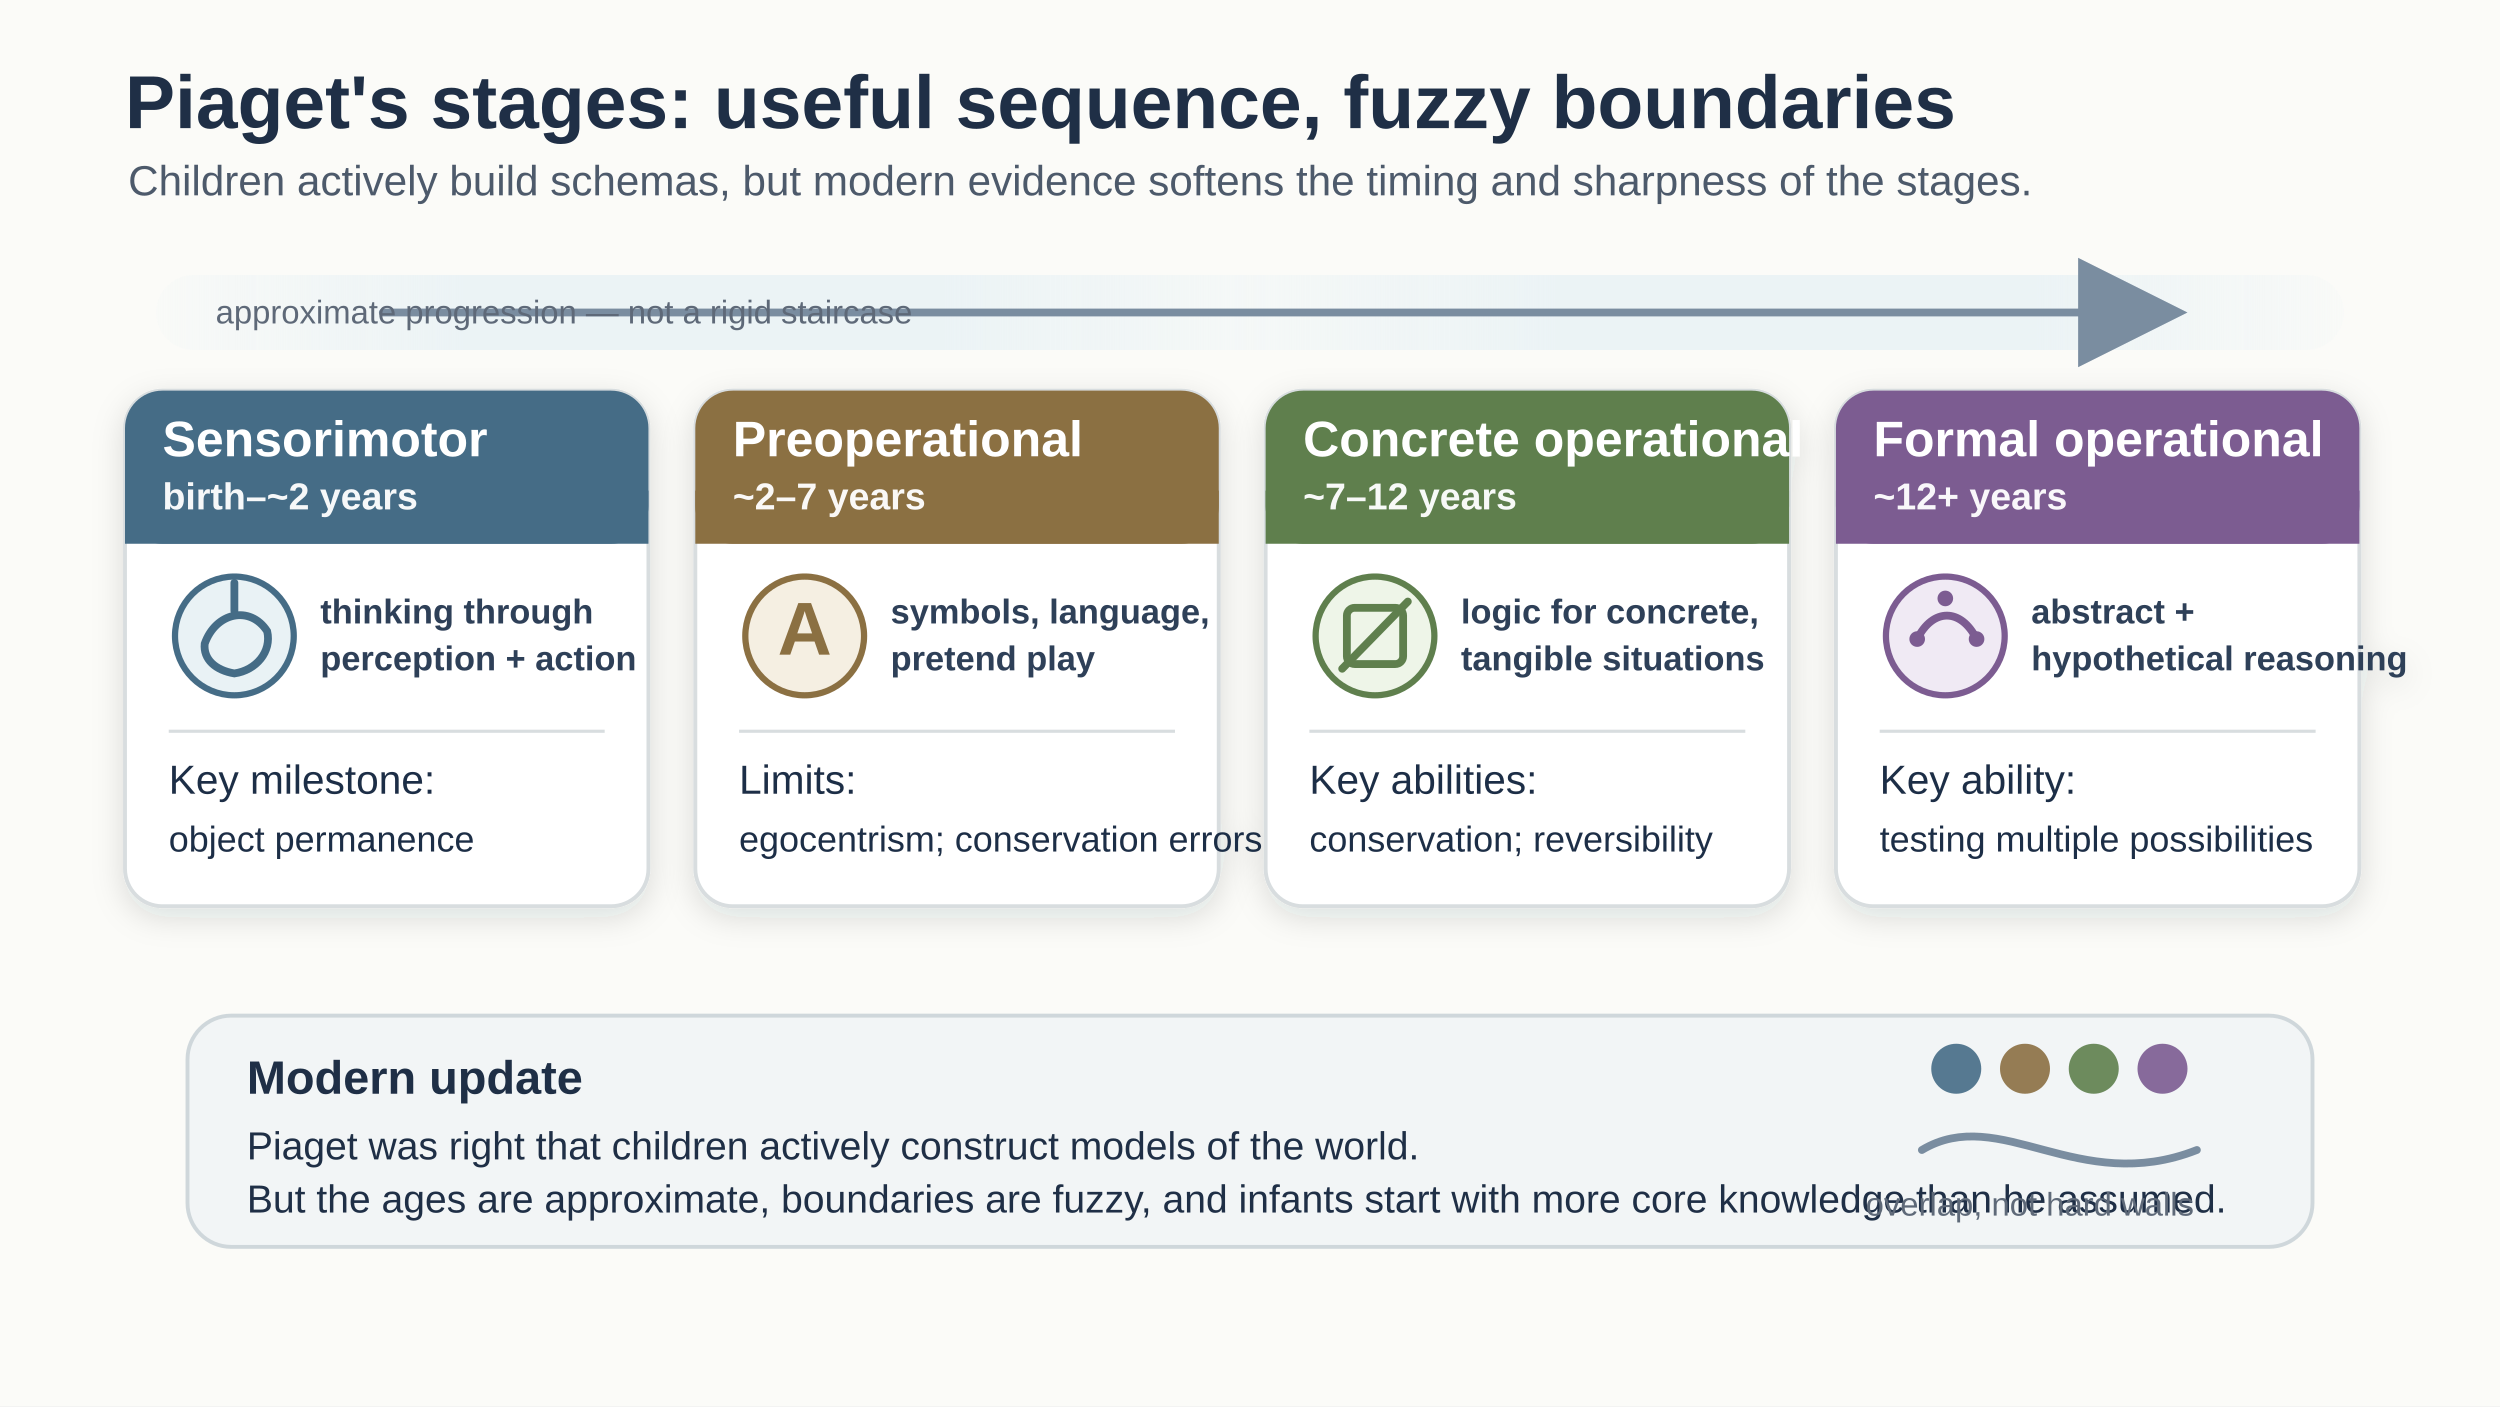
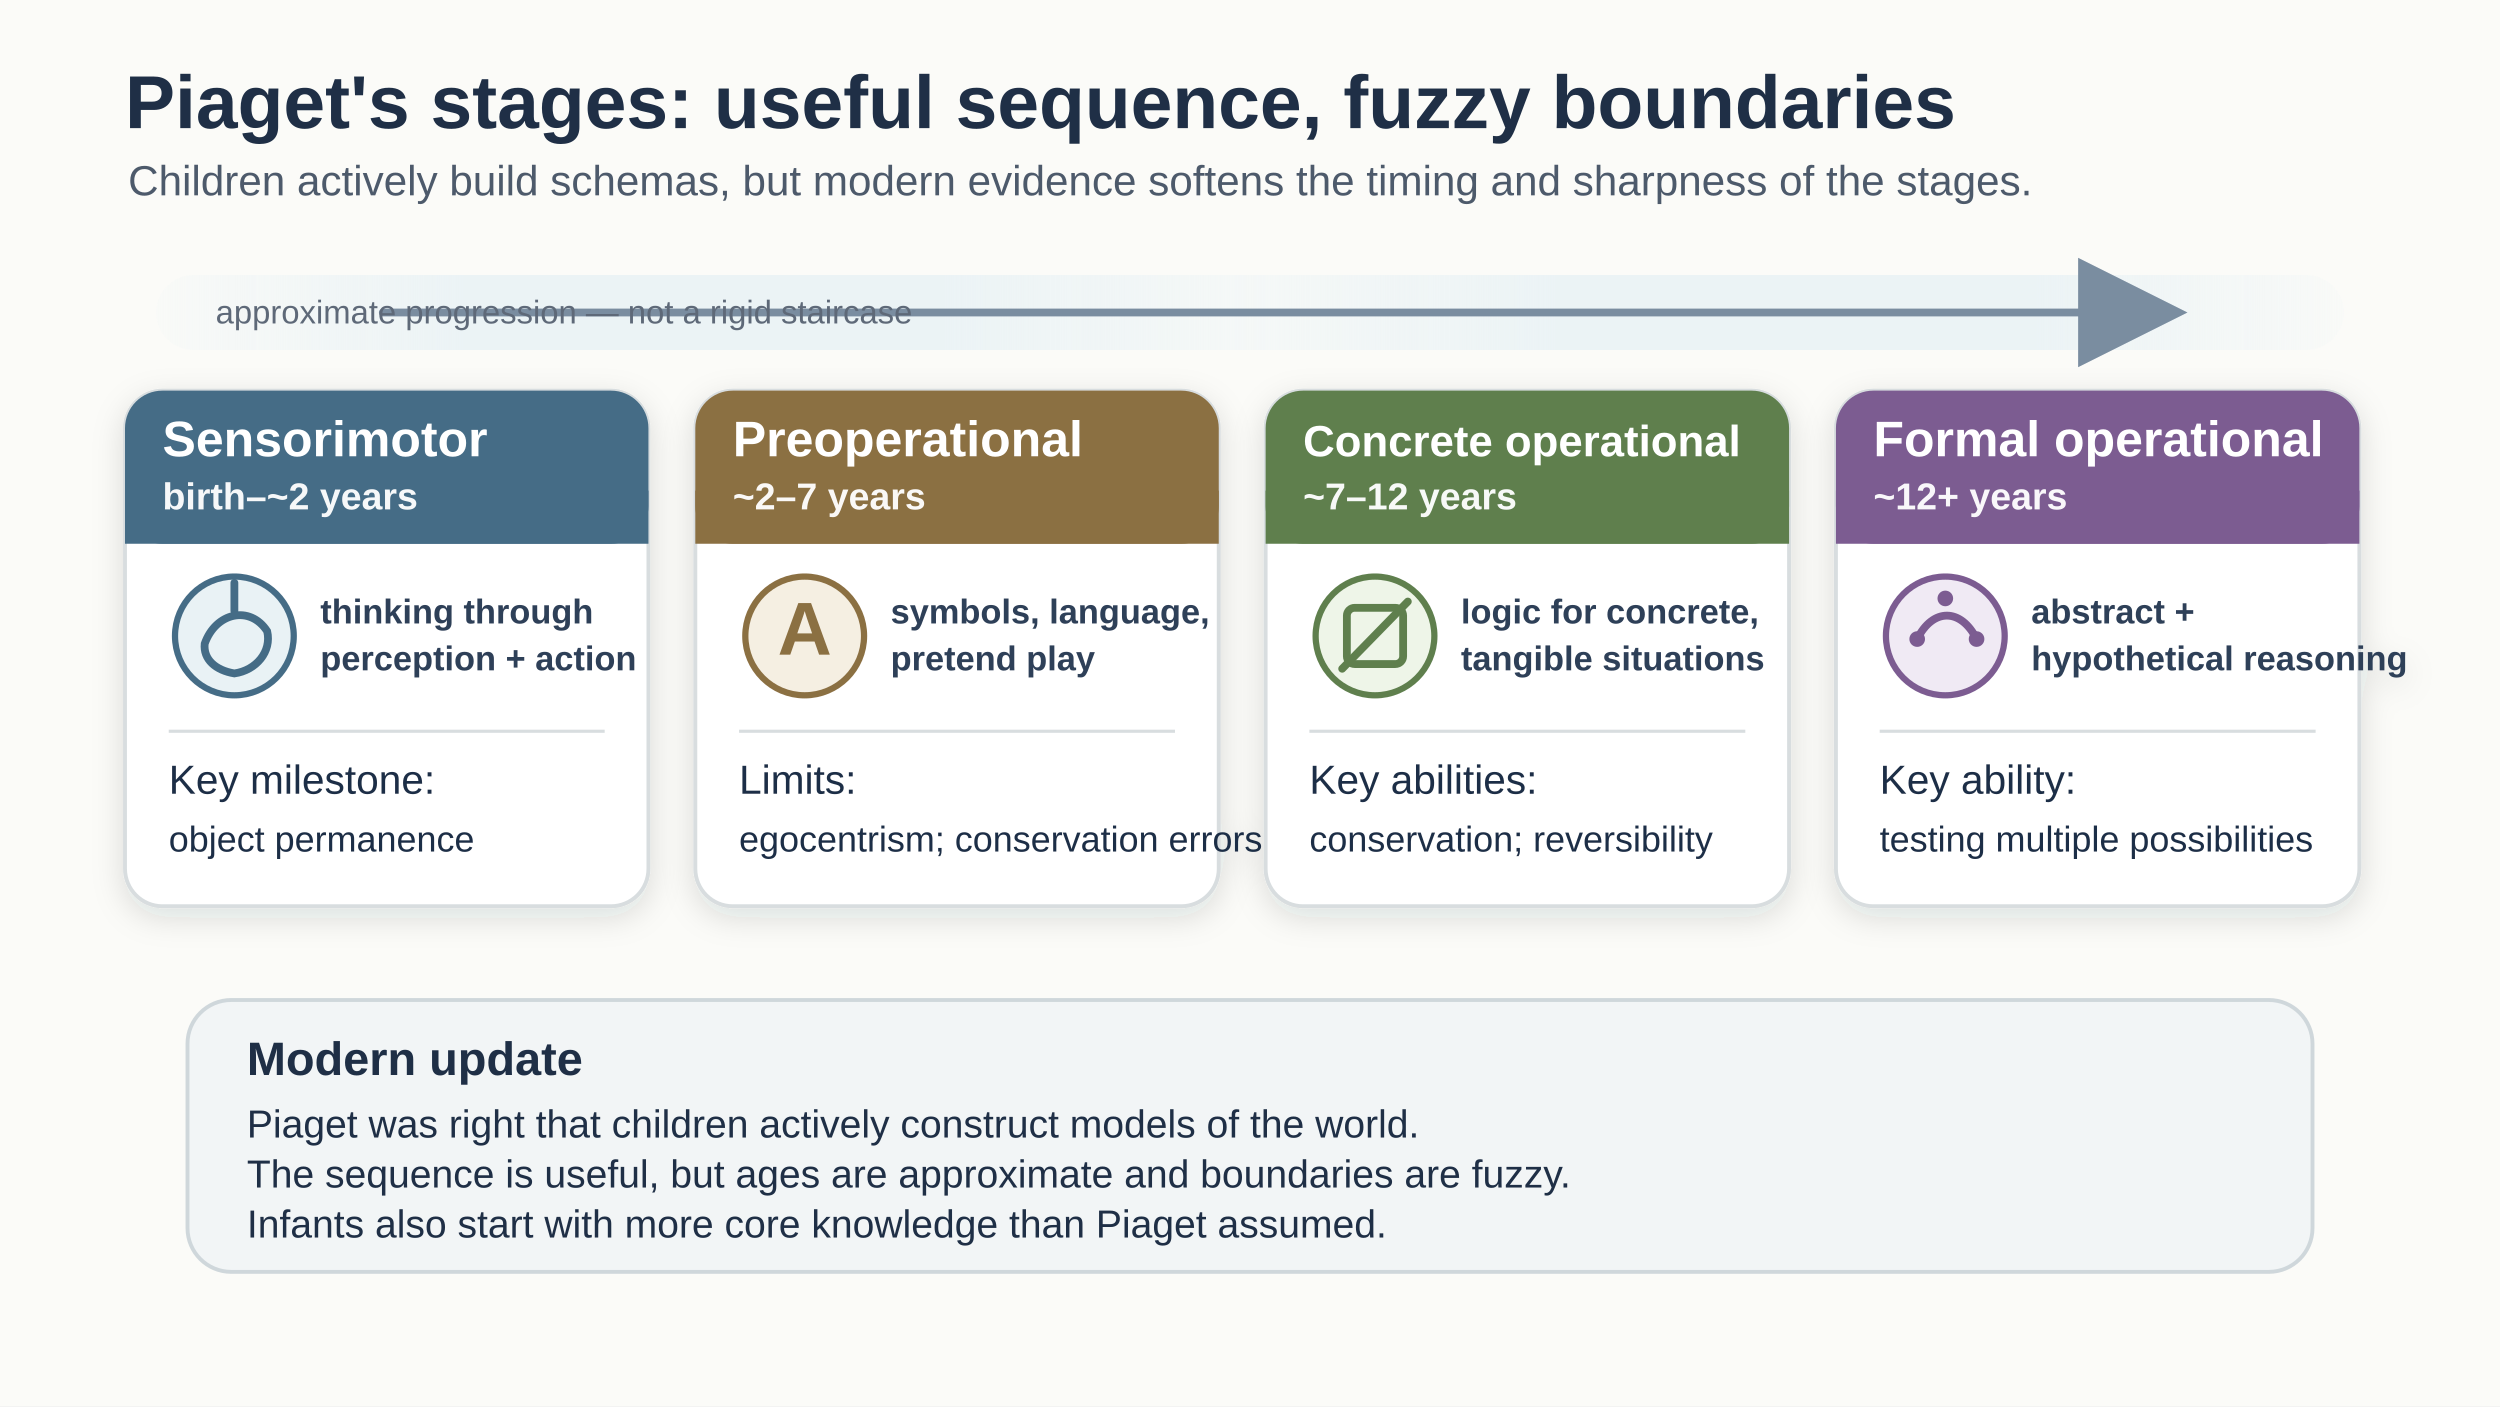
<svg xmlns="http://www.w3.org/2000/svg" viewBox="0 0 1600 900" width="1600" height="900" role="img" aria-labelledby="title desc">
  <defs>
    <style>
      .bg { fill: #fbfbf8; }
      .title { font-family: Arial, Helvetica, sans-serif; font-size: 48px; font-weight: 700; fill: #1f2f46; }
      .subtitle { font-family: Arial, Helvetica, sans-serif; font-size: 27px; fill: #4d5a6b; }
      .stage-title { font-family: Arial, Helvetica, sans-serif; font-size: 32px; font-weight: 700; fill: #ffffff; }
+       .stage-title-small { font-family: Arial, Helvetica, sans-serif; font-size: 28px; font-weight: 700; fill: #ffffff; }
      .age { font-family: Arial, Helvetica, sans-serif; font-size: 24px; font-weight: 700; fill: #ffffff; opacity: 0.95; }
      .body { font-family: Arial, Helvetica, sans-serif; font-size: 26px; fill: #1f2f46; }
      .body-small { font-family: Arial, Helvetica, sans-serif; font-size: 23px; fill: #1f2f46; }
      .label { font-family: Arial, Helvetica, sans-serif; font-size: 22px; font-weight: 700; fill: #2f4058; }
      .caveat-title { font-family: Arial, Helvetica, sans-serif; font-size: 30px; font-weight: 700; fill: #1f2f46; }
      .caveat { font-family: Arial, Helvetica, sans-serif; font-size: 25px; fill: #1f2f46; }
      .note { font-family: Arial, Helvetica, sans-serif; font-size: 21px; fill: #5e6978; }
      .card { fill: #ffffff; stroke: #d8dddf; stroke-width: 2.5; }
      .soft-shadow { filter: drop-shadow(0 6px 10px rgba(35, 45, 60, 0.13)); }
      .progress-line { stroke: #7a8da0; stroke-width: 5; stroke-linecap: round; fill: none; marker-end: url(#arrowhead-soft); }
    </style>
    <marker id="arrowhead-soft" markerWidth="14" markerHeight="14" refX="12" refY="7" orient="auto">
      <path d="M0,0 L14,7 L0,14 Z" fill="#7a8da0" />
    </marker>
    <linearGradient id="fuzzyBand" x1="0" x2="1" y1="0" y2="0">
      <stop offset="0%" stop-color="#e9f2f5" stop-opacity="0.15" />
      <stop offset="14%" stop-color="#e9f2f5" stop-opacity="0.85" />
      <stop offset="36%" stop-color="#e9f2f5" stop-opacity="0.85" />
      <stop offset="50%" stop-color="#e9f2f5" stop-opacity="0.35" />
      <stop offset="64%" stop-color="#e9f2f5" stop-opacity="0.85" />
      <stop offset="86%" stop-color="#e9f2f5" stop-opacity="0.85" />
      <stop offset="100%" stop-color="#e9f2f5" stop-opacity="0.15" />
    </linearGradient>
  </defs>
  <rect class="bg" x="0" y="0" width="1600" height="900" />
  <text class="title" x="80" y="82">Piaget's stages: useful sequence, fuzzy boundaries</text>
  <text class="subtitle" x="82" y="125">Children actively build schemas, but modern evidence softens the timing and sharpness of the stages.</text>
  <rect x="100" y="176" width="1400" height="48" rx="24" fill="url(#fuzzyBand)" />
  <path class="progress-line" d="M 245 200 L 1390 200" />
  <text class="note" x="138" y="207">approximate progression — not a rigid staircase</text>
  <g class="soft-shadow" transform="translate(80,250)">
    <rect class="card" x="0" y="0" width="335" height="330" rx="24" />
    <rect x="0" y="0" width="335" height="98" rx="24" fill="#456c86" />
    <rect x="0" y="64" width="335" height="34" fill="#456c86" />
    <text class="stage-title" x="24" y="42">Sensorimotor</text>
    <text class="age" x="24" y="76">birth–~2 years</text>
    <circle cx="70" cy="157" r="38" fill="#e9f2f5" stroke="#456c86" stroke-width="4" />
    <path d="M51 162 C58 142, 80 137, 91 154 C94 167, 84 179, 70 181 C58 179, 50 172, 51 162Z" fill="none" stroke="#456c86" stroke-width="5" stroke-linecap="round" />
    <path d="M70 123 L70 141" stroke="#456c86" stroke-width="5" stroke-linecap="round" />
    <text class="label" x="125" y="149">thinking through</text>
    <text class="label" x="125" y="179">perception + action</text>
    <line x1="28" y1="218" x2="307" y2="218" stroke="#d8dddf" stroke-width="2" />
    <text class="body" x="28" y="258">Key milestone:</text>
    <text class="body-small" x="28" y="295">object permanence</text>
  </g>
  <g class="soft-shadow" transform="translate(445,250)">
    <rect class="card" x="0" y="0" width="335" height="330" rx="24" />
    <rect x="0" y="0" width="335" height="98" rx="24" fill="#8b6f42" />
    <rect x="0" y="64" width="335" height="34" fill="#8b6f42" />
    <text class="stage-title" x="24" y="42">Preoperational</text>
    <text class="age" x="24" y="76">~2–7 years</text>
    <circle cx="70" cy="157" r="38" fill="#f5efe2" stroke="#8b6f42" stroke-width="4" />
    <text x="70" y="169" text-anchor="middle" font-family="Arial, Helvetica, sans-serif" font-size="48" font-weight="700" fill="#8b6f42">A</text>
    <text class="label" x="125" y="149">symbols, language,</text>
    <text class="label" x="125" y="179">pretend play</text>
    <line x1="28" y1="218" x2="307" y2="218" stroke="#d8dddf" stroke-width="2" />
    <text class="body" x="28" y="258">Limits:</text>
    <text class="body-small" x="28" y="295">egocentrism; conservation errors</text>
  </g>
  <g class="soft-shadow" transform="translate(810,250)">
    <rect class="card" x="0" y="0" width="335" height="330" rx="24" />
    <rect x="0" y="0" width="335" height="98" rx="24" fill="#5e7f4d" />
    <rect x="0" y="64" width="335" height="34" fill="#5e7f4d" />
-     <text class="stage-title" x="24" y="42">Concrete operational</text>
+     <text class="stage-title-small" x="24" y="42">Concrete operational</text>
    <text class="age" x="24" y="76">~7–12 years</text>
    <circle cx="70" cy="157" r="38" fill="#eef5e8" stroke="#5e7f4d" stroke-width="4" />
    <rect x="52" y="139" width="36" height="36" rx="5" fill="none" stroke="#5e7f4d" stroke-width="5" />
    <path d="M49 178 L91 135" stroke="#5e7f4d" stroke-width="5" stroke-linecap="round" />
    <text class="label" x="125" y="149">logic for concrete,</text>
    <text class="label" x="125" y="179">tangible situations</text>
    <line x1="28" y1="218" x2="307" y2="218" stroke="#d8dddf" stroke-width="2" />
    <text class="body" x="28" y="258">Key abilities:</text>
    <text class="body-small" x="28" y="295">conservation; reversibility</text>
  </g>
  <g class="soft-shadow" transform="translate(1175,250)">
    <rect class="card" x="0" y="0" width="335" height="330" rx="24" />
    <rect x="0" y="0" width="335" height="98" rx="24" fill="#7b5b91" />
    <rect x="0" y="64" width="335" height="34" fill="#7b5b91" />
    <text class="stage-title" x="24" y="42">Formal operational</text>
    <text class="age" x="24" y="76">~12+ years</text>
    <circle cx="70" cy="157" r="38" fill="#f0eaf4" stroke="#7b5b91" stroke-width="4" />
    <path d="M52 159 C62 139, 80 139, 90 159" fill="none" stroke="#7b5b91" stroke-width="5" stroke-linecap="round" />
    <circle cx="52" cy="159" r="5" fill="#7b5b91" />
    <circle cx="70" cy="133" r="5" fill="#7b5b91" />
    <circle cx="90" cy="159" r="5" fill="#7b5b91" />
    <text class="label" x="125" y="149">abstract +</text>
    <text class="label" x="125" y="179">hypothetical reasoning</text>
    <line x1="28" y1="218" x2="307" y2="218" stroke="#d8dddf" stroke-width="2" />
    <text class="body" x="28" y="258">Key ability:</text>
    <text class="body-small" x="28" y="295">testing multiple possibilities</text>
  </g>
-   <g transform="translate(120,650)">
-     <rect x="0" y="0" width="1360" height="148" rx="28" fill="#f2f5f6" stroke="#cfd7db" stroke-width="2.5" />
-     <text class="caveat-title" x="38" y="50">Modern update</text>
-     <text class="caveat" x="38" y="92">Piaget was right that children actively construct models of the world.</text>
-     <text class="caveat" x="38" y="126">But the ages are approximate, boundaries are fuzzy, and infants start with more core knowledge than he assumed.</text>
-     <g transform="translate(1132,34)">
-       <circle cx="0" cy="0" r="16" fill="#456c86" opacity="0.9" />
-       <circle cx="44" cy="0" r="16" fill="#8b6f42" opacity="0.9" />
-       <circle cx="88" cy="0" r="16" fill="#5e7f4d" opacity="0.9" />
-       <circle cx="132" cy="0" r="16" fill="#7b5b91" opacity="0.9" />
-       <path d="M-22 52 C28 22, 78 82, 154 52" fill="none" stroke="#7a8da0" stroke-width="5" stroke-linecap="round" />
-       <text class="note" x="-58" y="94">overlap, not hard walls</text>
-     </g>
+   <g transform="translate(120,640)">
+     <rect x="0" y="0" width="1360" height="174" rx="28" fill="#f2f5f6" stroke="#cfd7db" stroke-width="2.5" />
+     <text class="caveat-title" x="38" y="48">Modern update</text>
+     <text class="caveat" x="38" y="88">Piaget was right that children actively construct models of the world.</text>
+     <text class="caveat" x="38" y="120">The sequence is useful, but ages are approximate and boundaries are fuzzy.</text>
+     <text class="caveat" x="38" y="152">Infants also start with more core knowledge than Piaget assumed.</text>
  </g>
</svg>
